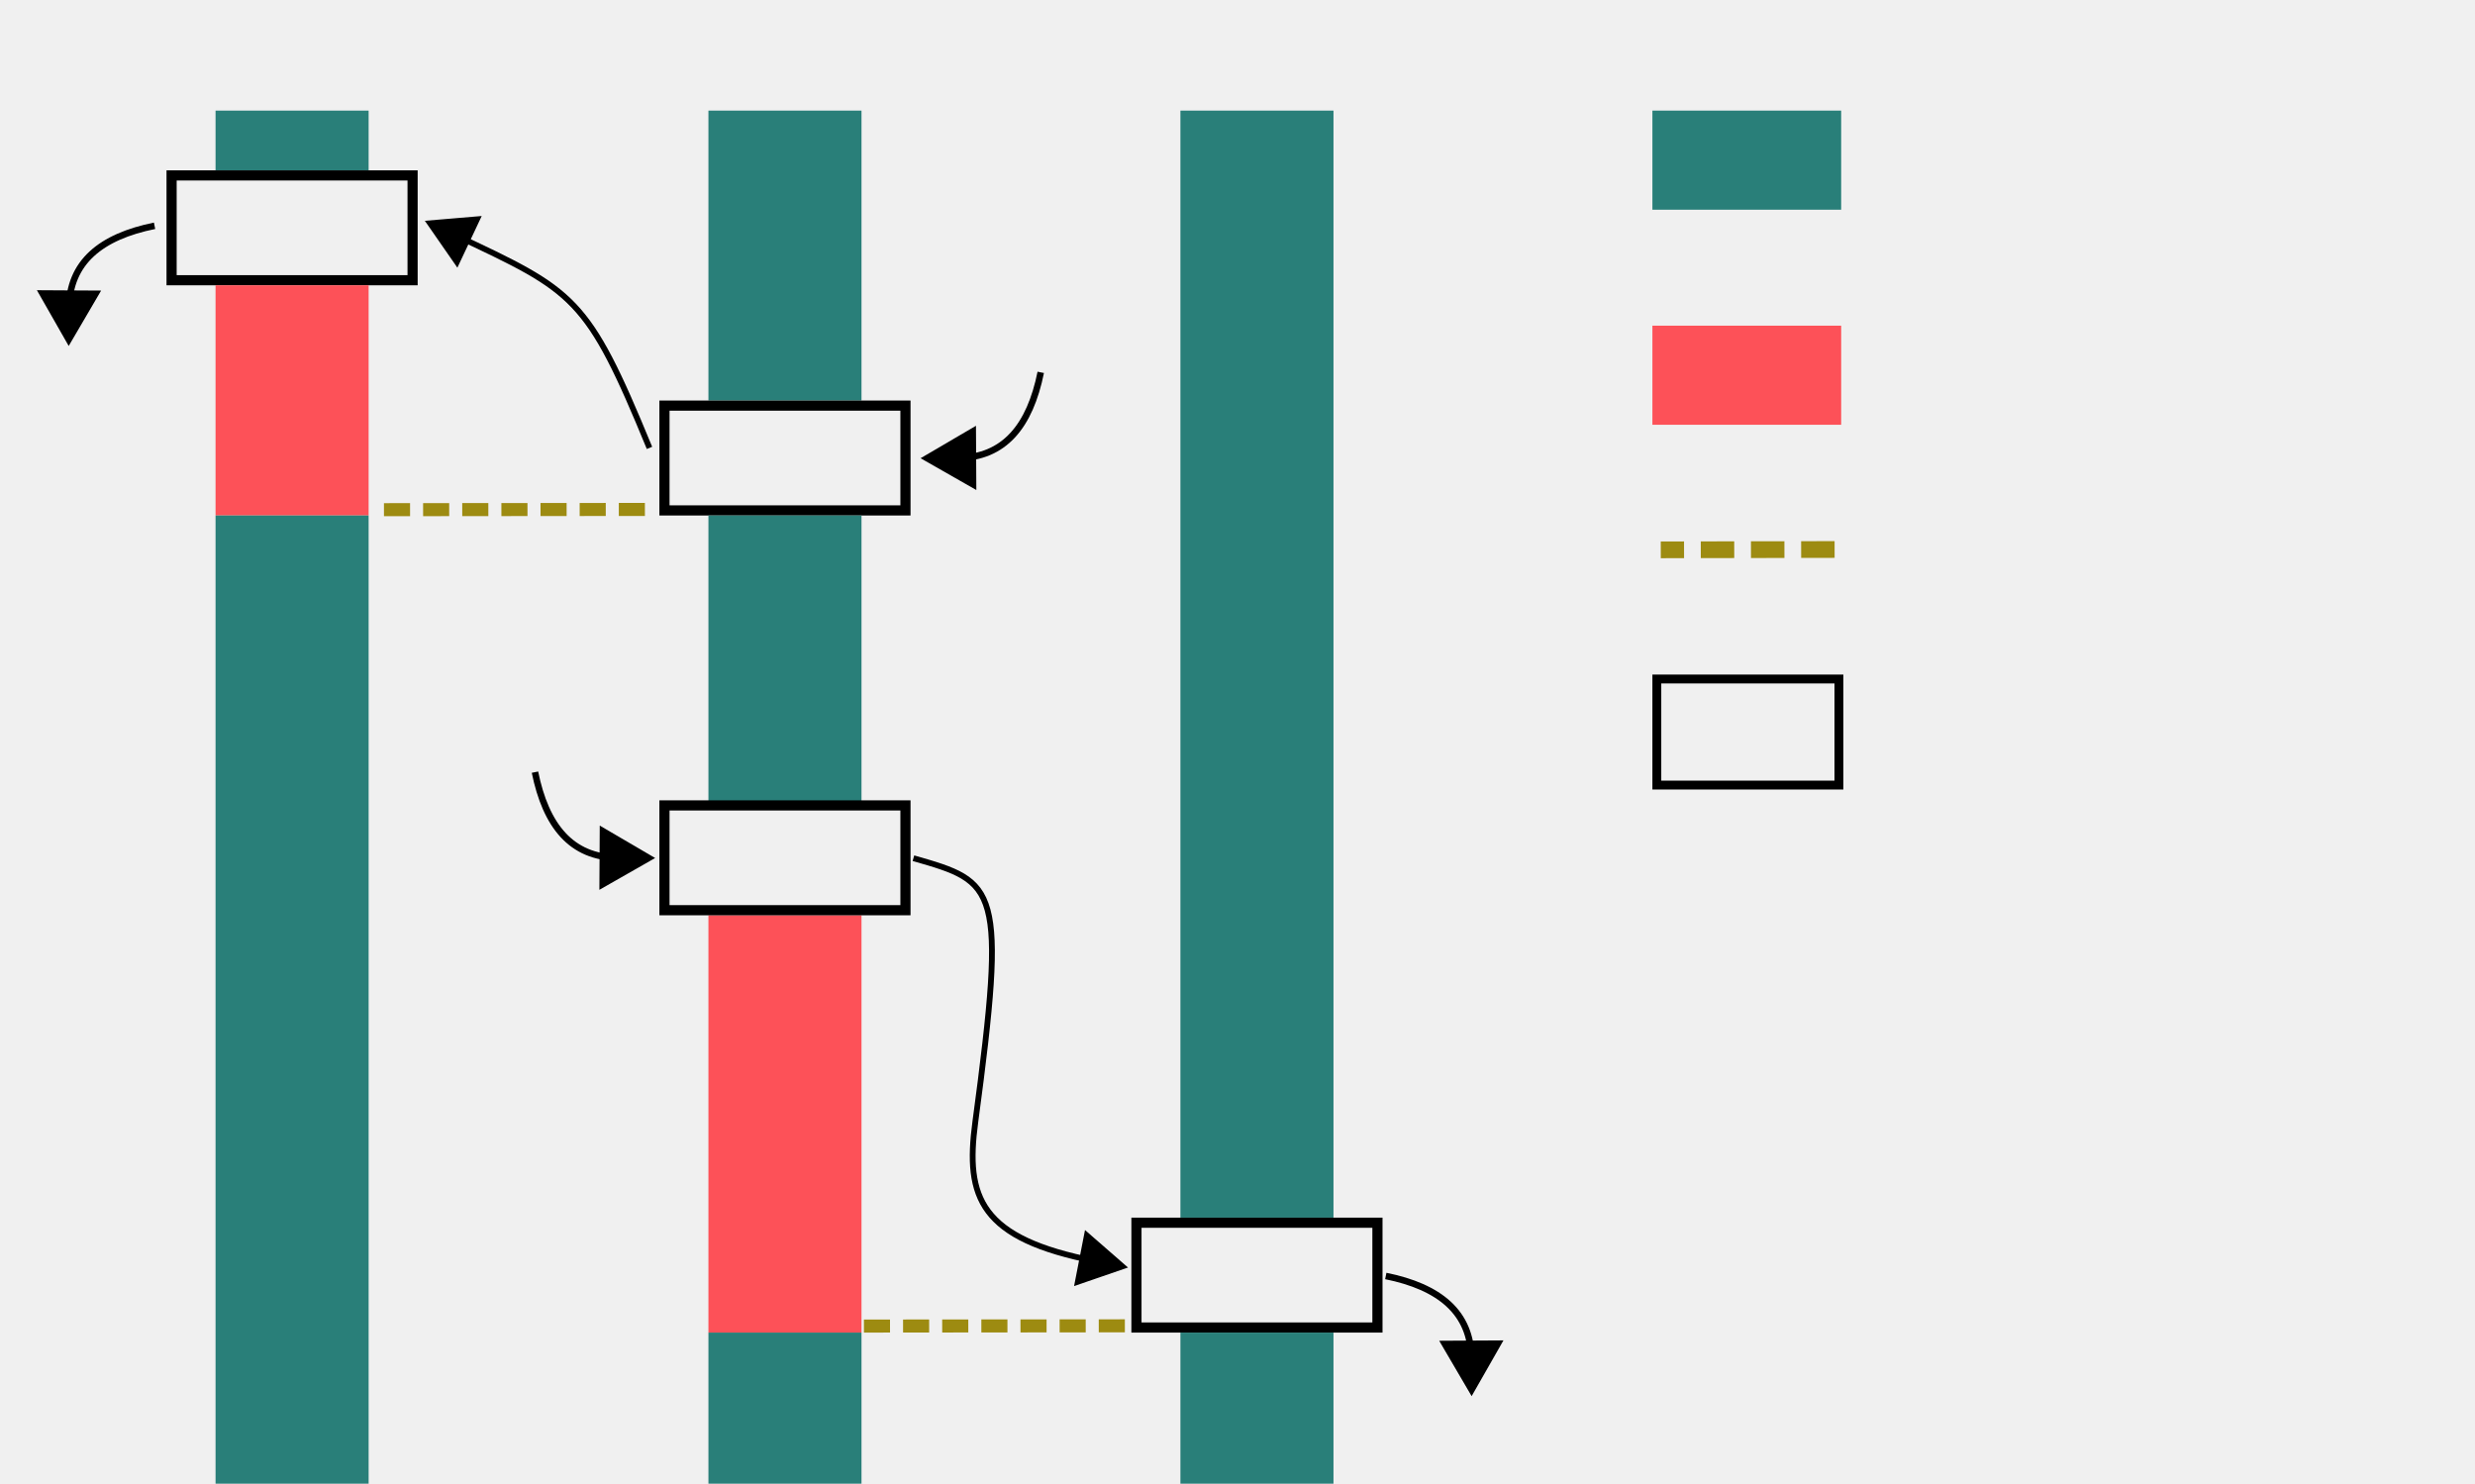
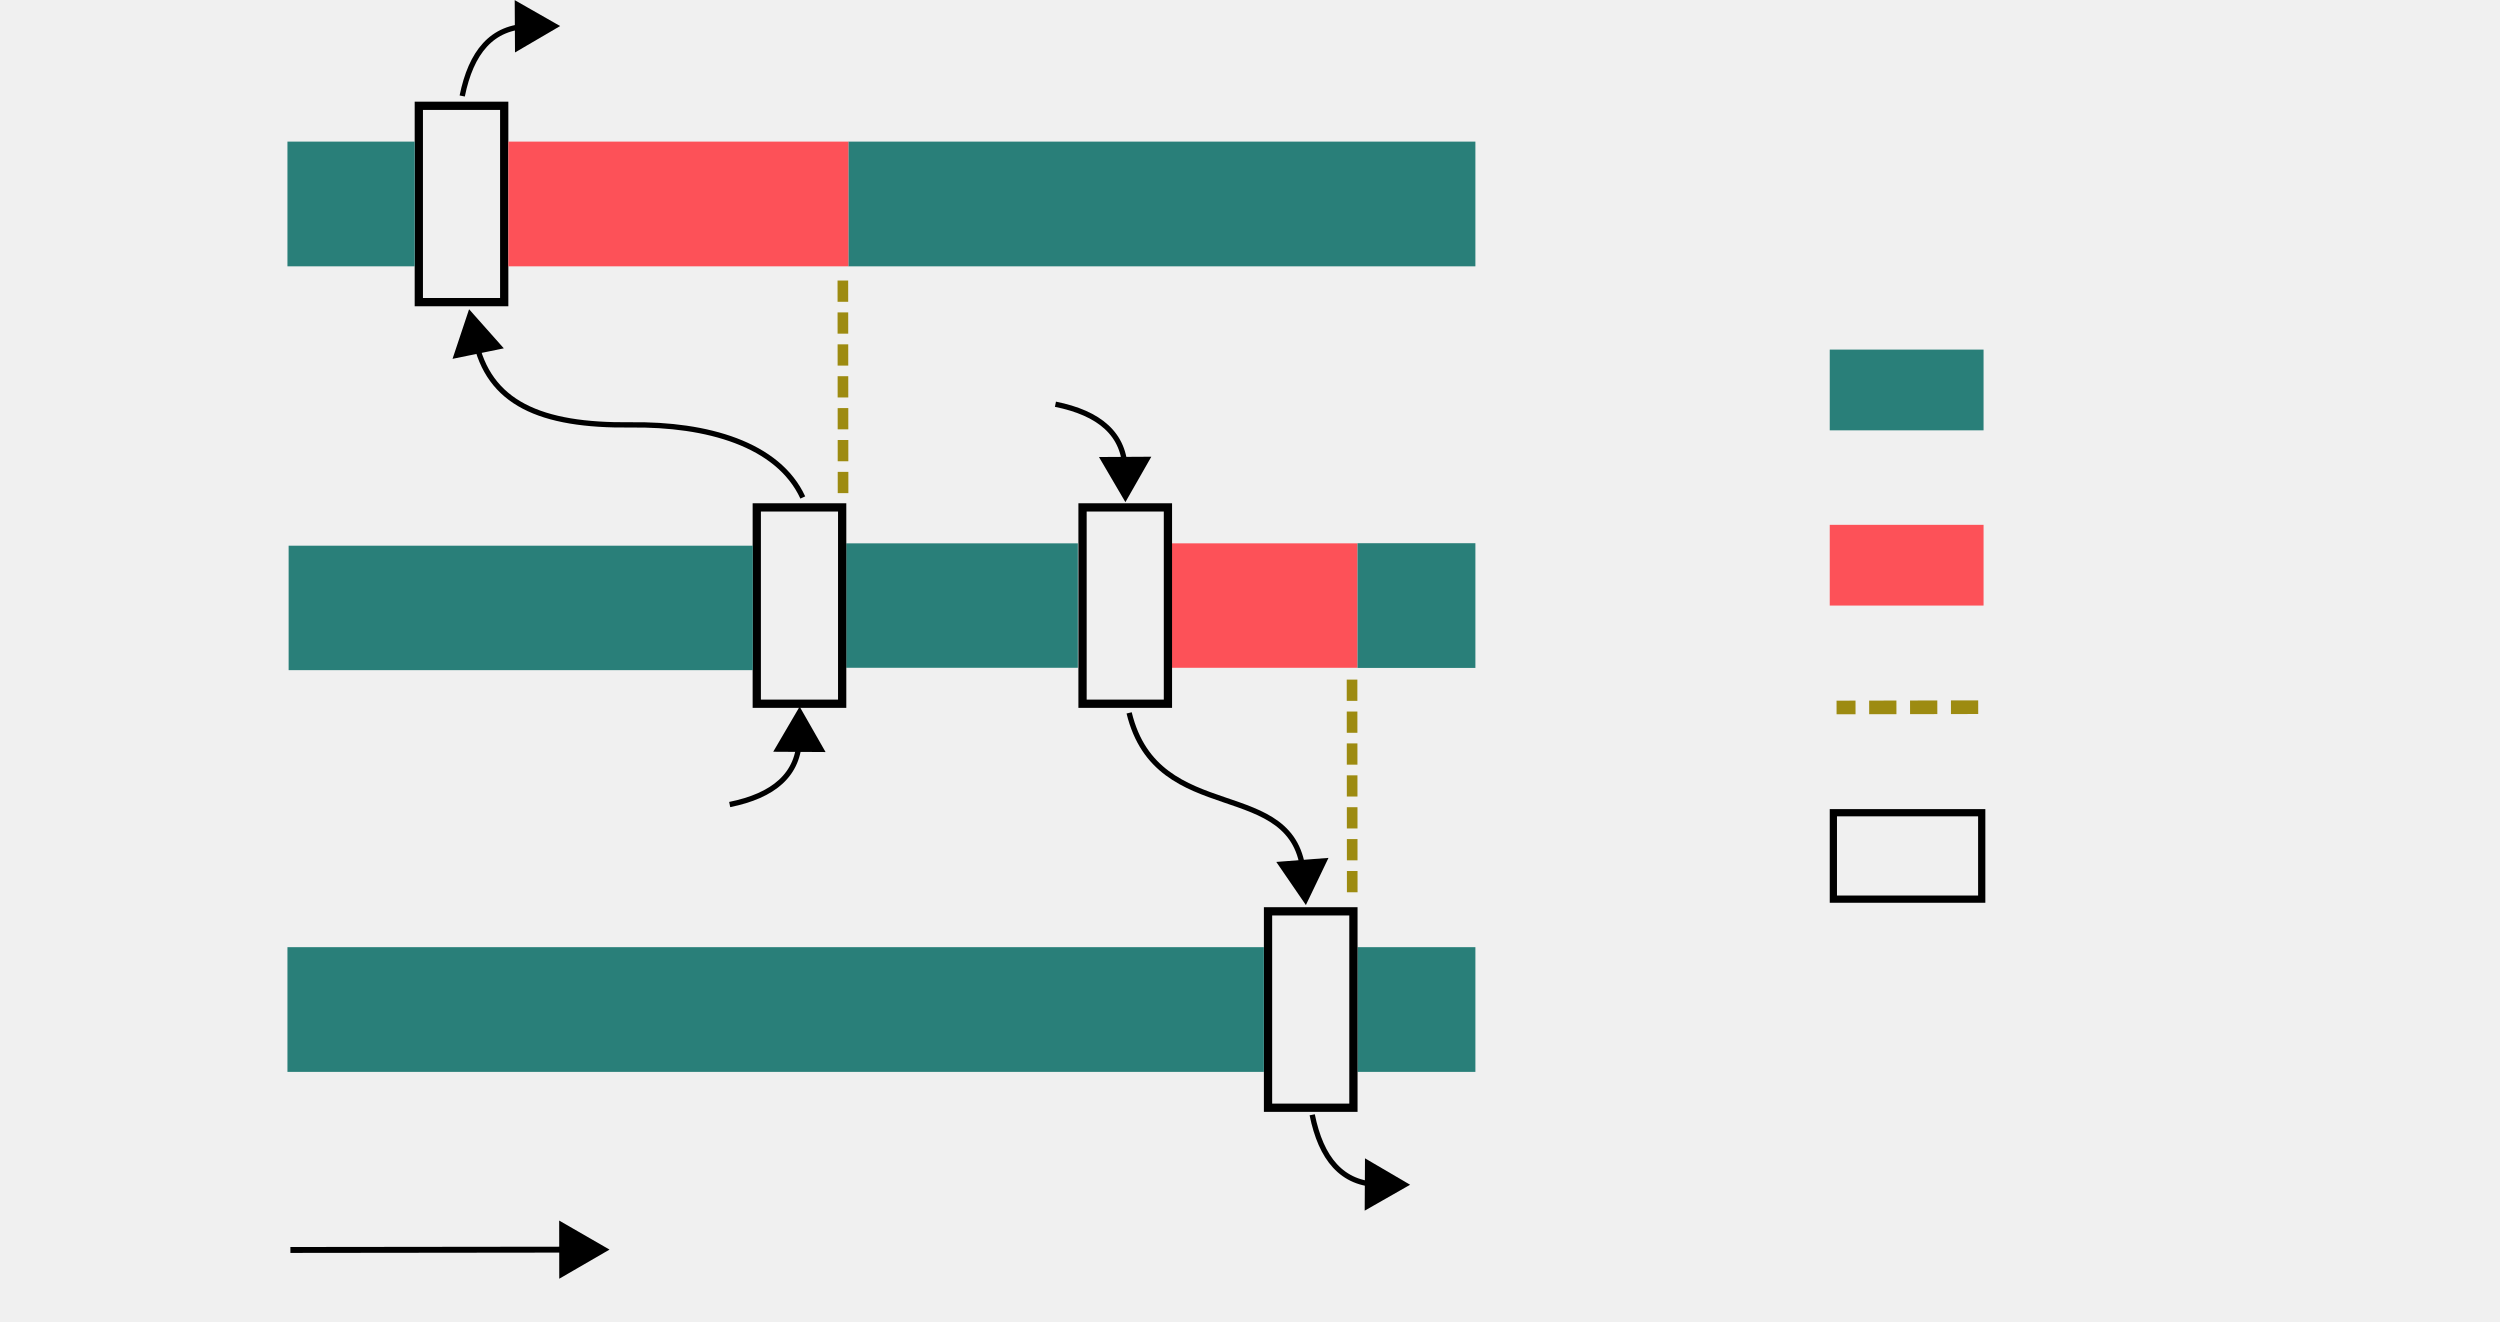
- <svg xmlns="http://www.w3.org/2000/svg" xmlns:ns1="http://www.openswatchbook.org/uri/2009/osb" width="1707.333" height="1023.487" id="svg2" version="1.1">
+ <svg xmlns="http://www.w3.org/2000/svg" xmlns:ns1="http://www.openswatchbook.org/uri/2009/osb" width="2116.554" height="1119.055" id="svg2" version="1.1">
  <defs id="defs4">
    <marker orient="auto" refY="0" refX="0" id="TriangleOutL" style="overflow:visible">
      <path id="path6024" d="m 5.77,0 -8.65,5 0,-10 8.65,5 z" style="fill-rule:evenodd;stroke:#000000;stroke-width:1pt" transform="scale(0.8,0.8)" />
    </marker>
    <marker orient="auto" refY="0" refX="0" id="TriangleInL" style="overflow:visible">
      <path id="path6015" d="m 5.77,0 -8.65,5 0,-10 8.65,5 z" style="fill-rule:evenodd;stroke:#000000;stroke-width:1pt" transform="scale(-0.8,-0.8)" />
    </marker>
    <marker orient="auto" refY="0" refX="0" id="Arrow1Lend" style="overflow:visible">
      <path id="path5885" d="M 0,0 5,-5 -12.5,0 5,5 0,0 z" style="fill-rule:evenodd;stroke:#000000;stroke-width:1pt" transform="matrix(-0.8,0,0,-0.8,-10,0)" />
    </marker>
    <marker orient="auto" refY="0" refX="0" id="EmptyDiamondM" style="overflow:visible">
      <path id="path5991" d="M 0,-7.071 -7.071,0 0,7.071 7.071,0 0,-7.071 z" style="fill:#ffffff;fill-rule:evenodd;stroke:#000000;stroke-width:1pt" transform="scale(0.4,0.4)" />
    </marker>
    <marker orient="auto" refY="0" refX="0" id="DotL" style="overflow:visible">
      <path id="path5943" d="m -2.5,-1 c 0,2.76 -2.24,5 -5,5 -2.76,0 -5,-2.24 -5,-5 0,-2.76 2.24,-5 5,-5 2.76,0 5,2.24 5,5 z" style="fill-rule:evenodd;stroke:#000000;stroke-width:1pt" transform="matrix(0.8,0,0,0.8,5.92,0.8)" />
    </marker>
    <marker orient="auto" refY="0" refX="0" id="Arrow2Mstart" style="overflow:visible">
      <path id="path5906" style="fill-rule:evenodd;stroke-width:0.625;stroke-linejoin:round" d="M 8.719,4.034 -2.207,0.016 8.719,-4.002 c -1.745,2.372 -1.735,5.617 -6e-7,8.035 z" transform="scale(0.6,0.6)" />
    </marker>
    <marker orient="auto" refY="0" refX="0" id="Arrow2Lstart" style="overflow:visible">
      <path id="path5900" style="fill-rule:evenodd;stroke-width:0.625;stroke-linejoin:round" d="M 8.719,4.034 -2.207,0.016 8.719,-4.002 c -1.745,2.372 -1.735,5.617 -6e-7,8.035 z" transform="matrix(1.1,0,0,1.1,1.1,0)" />
    </marker>
    <marker orient="auto" refY="0" refX="0" id="Arrow1Lstart" style="overflow:visible">
      <path id="path5882" d="M 0,0 5,-5 -12.5,0 5,5 0,0 z" style="fill-rule:evenodd;stroke:#000000;stroke-width:1pt" transform="matrix(0.8,0,0,0.8,10,0)" />
    </marker>
    <marker orient="auto" refY="0" refX="0" id="Arrow2Lend" style="overflow:visible">
      <path id="path5903" style="fill-rule:evenodd;stroke-width:0.625;stroke-linejoin:round" d="M 8.719,4.034 -2.207,0.016 8.719,-4.002 c -1.745,2.372 -1.735,5.617 -6e-7,8.035 z" transform="matrix(-1.1,0,0,-1.1,-1.1,0)" />
    </marker>
    <linearGradient id="linearGradient5559" ns1:paint="solid">
      <stop style="stop-color:#000000;stop-opacity:1;" offset="0" id="stop5561" />
    </linearGradient>
    <marker orient="auto" refY="0" refX="0" id="TriangleOutL-8" style="overflow:visible">
      <path id="path6024-3" d="m 5.77,0 -8.65,5 0,-10 8.65,5 z" style="fill-rule:evenodd;stroke:#000000;stroke-width:1pt" transform="scale(0.8,0.8)" />
    </marker>
    <marker orient="auto" refY="0" refX="0" id="TriangleOutL-4" style="overflow:visible">
      <path id="path6024-8" d="m 5.77,0 -8.65,5 0,-10 8.65,5 z" style="fill-rule:evenodd;stroke:#000000;stroke-width:1pt" transform="scale(0.8,0.8)" />
    </marker>
    <marker orient="auto" refY="0" refX="0" id="TriangleOutL-5" style="overflow:visible">
      <path id="path6024-5" d="m 5.77,0 -8.65,5 0,-10 8.65,5 z" style="fill-rule:evenodd;stroke:#000000;stroke-width:1pt" transform="scale(0.8,0.8)" />
    </marker>
    <marker orient="auto" refY="0" refX="0" id="TriangleOutL-88" style="overflow:visible">
      <path id="path6024-4" d="m 5.77,0 -8.65,5 0,-10 8.65,5 z" style="fill-rule:evenodd;stroke:#000000;stroke-width:1pt" transform="scale(0.8,0.8)" />
    </marker>
    <marker orient="auto" refY="0" refX="0" id="marker3030" style="overflow:visible">
      <path id="path3032" d="m 5.77,0 -8.65,5 0,-10 8.65,5 z" style="fill-rule:evenodd;stroke:#000000;stroke-width:1pt" transform="scale(0.8,0.8)" />
    </marker>
    <marker orient="auto" refY="0" refX="0" id="TriangleInL-0" style="overflow:visible">
      <path id="path6015-4" d="m 5.77,0 -8.65,5 0,-10 8.65,5 z" style="fill-rule:evenodd;stroke:#000000;stroke-width:1pt" transform="scale(-0.8,-0.8)" />
    </marker>
    <marker orient="auto" refY="0" refX="0" id="TriangleInL-8" style="overflow:visible">
      <path id="path6015-1" d="m 5.77,0 -8.65,5 0,-10 8.65,5 z" style="fill-rule:evenodd;stroke:#000000;stroke-width:1pt" transform="scale(-0.8,-0.8)" />
    </marker>
    <marker orient="auto" refY="0" refX="0" id="TriangleInL-85" style="overflow:visible">
      <path id="path6015-7" d="m 5.77,0 -8.65,5 0,-10 8.65,5 z" style="fill-rule:evenodd;stroke:#000000;stroke-width:1pt" transform="scale(-0.8,-0.8)" />
    </marker>
    <marker orient="auto" refY="0" refX="0" id="TriangleInL-9" style="overflow:visible">
      <path id="path6015-48" d="m 5.77,0 -8.65,5 0,-10 8.65,5 z" style="fill-rule:evenodd;stroke:#000000;stroke-width:1pt" transform="scale(-0.8,-0.8)" />
    </marker>
    <marker orient="auto" refY="0" refX="0" id="TriangleInL-86" style="overflow:visible">
      <path id="path6015-8" d="m 5.77,0 -8.65,5 0,-10 8.65,5 z" style="fill-rule:evenodd;stroke:#000000;stroke-width:1pt" transform="scale(-0.8,-0.8)" />
    </marker>
    <marker orient="auto" refY="0" refX="0" id="TriangleInL-03" style="overflow:visible">
      <path id="path6015-0" d="m 5.77,0 -8.65,5 0,-10 8.65,5 z" style="fill-rule:evenodd;stroke:#000000;stroke-width:1pt" transform="scale(-0.8,-0.8)" />
    </marker>
    <marker orient="auto" refY="0" refX="0" id="TriangleInL-02" style="overflow:visible">
      <path id="path6015-9" d="m 5.77,0 -8.65,5 0,-10 8.65,5 z" style="fill-rule:evenodd;stroke:#000000;stroke-width:1pt" transform="scale(-0.8,-0.8)" />
    </marker>
    <marker orient="auto" refY="0" refX="0" id="TriangleInL-02-3" style="overflow:visible">
      <path id="path6015-9-3" d="m 5.77,0 -8.65,5 0,-10 8.65,5 z" style="fill-rule:evenodd;stroke:#000000;stroke-width:1pt" transform="scale(-0.8,-0.8)" />
    </marker>
    <marker orient="auto" refY="0" refX="0" id="TriangleInL-02-9" style="overflow:visible">
      <path id="path6015-9-9" d="m 5.77,0 -8.65,5 0,-10 8.65,5 z" style="fill-rule:evenodd;stroke:#000000;stroke-width:1pt" transform="scale(-0.8,-0.8)" />
    </marker>
    <marker orient="auto" refY="0" refX="0" id="TriangleInL-02-92" style="overflow:visible">
      <path id="path6015-9-6" d="m 5.77,0 -8.65,5 0,-10 8.65,5 z" style="fill-rule:evenodd;stroke:#000000;stroke-width:1pt" transform="scale(-0.8,-0.8)" />
    </marker>
    <marker orient="auto" refY="0" refX="0" id="TriangleInL-02-7" style="overflow:visible">
      <path id="path6015-9-63" d="m 5.77,0 -8.65,5 0,-10 8.65,5 z" style="fill-rule:evenodd;stroke:#000000;stroke-width:1pt" transform="scale(-0.8,-0.8)" />
    </marker>
    <marker orient="auto" refY="0" refX="0" id="TriangleInL-02-0" style="overflow:visible">
      <path id="path6015-9-98" d="m 5.77,0 -8.65,5 0,-10 8.65,5 z" style="fill-rule:evenodd;stroke:#000000;stroke-width:1pt" transform="scale(-0.8,-0.8)" />
    </marker>
    <marker orient="auto" refY="0" refX="0" id="marker5896" style="overflow:visible">
      <path id="path5898" d="m 5.77,0 -8.65,5 0,-10 8.65,5 z" style="fill-rule:evenodd;stroke:#000000;stroke-width:1pt" transform="scale(-0.8,-0.8)" />
    </marker>
    <marker orient="auto" refY="0" refX="0" id="marker5900" style="overflow:visible">
      <path id="path5902" d="m 5.77,0 -8.65,5 0,-10 8.65,5 z" style="fill-rule:evenodd;stroke:#000000;stroke-width:1pt" transform="scale(-0.8,-0.8)" />
    </marker>
    <marker orient="auto" refY="0" refX="0" id="marker5904" style="overflow:visible">
      <path id="path5906-1" d="m 5.77,0 -8.65,5 0,-10 8.65,5 z" style="fill-rule:evenodd;stroke:#000000;stroke-width:1pt" transform="scale(-0.8,-0.8)" />
    </marker>
    <marker orient="auto" refY="0" refX="0" id="marker5908" style="overflow:visible">
      <path id="path5910" d="m 5.77,0 -8.65,5 0,-10 8.65,5 z" style="fill-rule:evenodd;stroke:#000000;stroke-width:1pt" transform="scale(-0.8,-0.8)" />
    </marker>
    <marker orient="auto" refY="0" refX="0" id="TriangleInL-02-91" style="overflow:visible">
      <path id="path6015-9-5" d="m 5.77,0 -8.65,5 0,-10 8.65,5 z" style="fill-rule:evenodd;stroke:#000000;stroke-width:1pt" transform="scale(-0.8,-0.8)" />
    </marker>
    <marker orient="auto" refY="0" refX="0" id="TriangleInL-02-6" style="overflow:visible">
      <path id="path6015-9-36" d="m 5.77,0 -8.65,5 0,-10 8.65,5 z" style="fill-rule:evenodd;stroke:#000000;stroke-width:1pt" transform="scale(-0.8,-0.8)" />
    </marker>
    <marker orient="auto" refY="0" refX="0" id="TriangleInL-02-01" style="overflow:visible">
      <path id="path6015-9-7" d="m 5.77,0 -8.65,5 0,-10 8.65,5 z" style="fill-rule:evenodd;stroke:#000000;stroke-width:1pt" transform="scale(-0.8,-0.8)" />
    </marker>
    <marker orient="auto" refY="0" refX="0" id="TriangleInL-02-1" style="overflow:visible">
      <path id="path6015-9-0" d="m 5.77,0 -8.65,5 0,-10 8.65,5 z" style="fill-rule:evenodd;stroke:#000000;stroke-width:1pt" transform="scale(-0.8,-0.8)" />
    </marker>
    <marker orient="auto" refY="0" refX="0" id="TriangleInL-02-4" style="overflow:visible">
      <path id="path6015-9-04" d="m 5.77,0 -8.65,5 0,-10 8.65,5 z" style="fill-rule:evenodd;stroke:#000000;stroke-width:1pt" transform="scale(-0.8,-0.8)" />
    </marker>
    <marker orient="auto" refY="0" refX="0" id="TriangleInL-02-16" style="overflow:visible">
      <path id="path6015-9-983" d="m 5.77,0 -8.65,5 0,-10 8.65,5 z" style="fill-rule:evenodd;stroke:#000000;stroke-width:1pt" transform="scale(-0.8,-0.8)" />
    </marker>
    <marker orient="auto" refY="0" refX="0" id="TriangleInL-02-2" style="overflow:visible">
      <path id="path6015-9-91" d="m 5.77,0 -8.65,5 0,-10 8.65,5 z" style="fill-rule:evenodd;stroke:#000000;stroke-width:1pt" transform="scale(-0.8,-0.8)" />
    </marker>
+     <marker orient="auto" refY="0" refX="0" id="TriangleInL-02-46" style="overflow:visible">
+       <path id="path6015-9-362" d="m 5.77,0 -8.65,5 0,-10 8.65,5 z" style="fill-rule:evenodd;stroke:#000000;stroke-width:1pt" transform="scale(-0.8,-0.8)" />
+     </marker>
+     <marker orient="auto" refY="0" refX="0" id="marker3188" style="overflow:visible">
+       <path id="path3190" d="m 5.77,0 -8.65,5 0,-10 8.65,5 z" style="fill-rule:evenodd;stroke:#000000;stroke-width:1pt" transform="scale(-0.8,-0.8)" />
+     </marker>
+     <marker orient="auto" refY="0" refX="0" id="marker3192" style="overflow:visible">
+       <path id="path3194" d="m 5.77,0 -8.65,5 0,-10 8.65,5 z" style="fill-rule:evenodd;stroke:#000000;stroke-width:1pt" transform="scale(-0.8,-0.8)" />
+     </marker>
+     <marker orient="auto" refY="0" refX="0" id="marker3196" style="overflow:visible">
+       <path id="path3198" d="m 5.77,0 -8.65,5 0,-10 8.65,5 z" style="fill-rule:evenodd;stroke:#000000;stroke-width:1pt" transform="scale(-0.8,-0.8)" />
+     </marker>
+     <marker orient="auto" refY="0" refX="0" id="marker3200" style="overflow:visible">
+       <path id="path3202" d="m 5.77,0 -8.65,5 0,-10 8.65,5 z" style="fill-rule:evenodd;stroke:#000000;stroke-width:1pt" transform="scale(-0.8,-0.8)" />
+     </marker>
+     <marker orient="auto" refY="0" refX="0" id="marker3204" style="overflow:visible">
+       <path id="path3206" d="m 5.77,0 -8.65,5 0,-10 8.65,5 z" style="fill-rule:evenodd;stroke:#000000;stroke-width:1pt" transform="scale(-0.8,-0.8)" />
+     </marker>
+     <marker orient="auto" refY="0" refX="0" id="TriangleInL-02-78" style="overflow:visible">
+       <path id="path6015-9-02" d="m 5.77,0 -8.65,5 0,-10 8.65,5 z" style="fill-rule:evenodd;stroke:#000000;stroke-width:1pt" transform="scale(-0.8,-0.8)" />
+     </marker>
+     <marker orient="auto" refY="0" refX="0" id="TriangleInL-02-05" style="overflow:visible">
+       <path id="path6015-9-33" d="m 5.77,0 -8.65,5 0,-10 8.65,5 z" style="fill-rule:evenodd;stroke:#000000;stroke-width:1pt" transform="scale(-0.8,-0.8)" />
+     </marker>
  </defs>
-   <g id="layer1" transform="translate(-180.2577,-413.0139)">
+   <g id="layer1" transform="translate(743.5075,-1580.841)">
    <flowRoot xml:space="preserve" id="flowRoot5078" style="font-size:40px;font-style:normal;font-weight:normal;line-height:125%;letter-spacing:0px;word-spacing:0px;fill:#000000;fill-opacity:1;stroke:none;font-family:Sans" transform="translate(110.2729,314.5848)">
      <flowRegion id="flowRegion5080">
        <rect id="rect5082" width="92.143" height="66.429" x="195.714" y="-242.689" />
      </flowRegion>
      <flowPara id="flowPara5084" />
    </flowRoot>
-     <flowRoot xml:space="preserve" id="flowRoot4023" style="font-size:40px;font-style:normal;font-weight:normal;line-height:125%;letter-spacing:0px;word-spacing:0px;fill:#000000;fill-opacity:1;stroke:none;font-family:Sans" transform="translate(843.3034,595.6387)">
-       <flowRegion id="flowRegion4025">
-         <rect id="rect4027" width="275.714" height="214.286" x="-575.714" y="-194.832" />
-       </flowRegion>
-       <flowPara id="flowPara4029" style="font-size:48px">Process 1</flowPara>
-     </flowRoot>
-     <path style="color:#000000;fill:none;stroke:#9d8b11;stroke-width:9;stroke-linecap:butt;stroke-linejoin:miter;stroke-miterlimit:4;stroke-opacity:1;stroke-dasharray:18, 9;stroke-dashoffset:0;marker:none;visibility:visible;display:inline;overflow:visible;enable-background:accumulate" d="m 625.129,764.442 -185.523,0.171" id="path5736-6-7-8-0" />
-     <rect style="color:#000000;fill:#fd5158;fill-opacity:1;stroke:none;stroke-width:6.367;marker:none;visibility:visible;display:inline;overflow:visible;enable-background:accumulate" id="rect3045-5-9" width="105.592" height="287.875" x="-774.545" y="1044.408" ry="0" transform="scale(-1,1)" />
-     <path style="color:#000000;fill:none;stroke:#000000;stroke-width:4;stroke-linecap:butt;stroke-linejoin:miter;stroke-miterlimit:4;stroke-opacity:1;stroke-dasharray:none;stroke-dashoffset:0;marker:none;marker-start:url(#TriangleInL-02);visibility:visible;display:inline;overflow:visible;enable-background:accumulate" d="m 936.095,1283.044 c -79.805,-15.573 -90.035,-43.889 -83.031,-96.104 21.956,-163.684 14.883,-165.361 -42.696,-181.911" id="path5736-6-7-8-0-2-2-4" />
-     <rect style="color:#000000;fill:#297f79;fill-opacity:1;stroke:none;stroke-width:6.367;marker:none;visibility:visible;display:inline;overflow:visible;enable-background:accumulate" id="rect3045-5-9-5" width="105.592" height="200" x="-774.545" y="489.319" ry="0" transform="scale(-1,1)" />
-     <rect style="color:#000000;fill:none;stroke:#000000;stroke-width:7;stroke-miterlimit:8;stroke-opacity:1;stroke-dasharray:none;marker:none;visibility:visible;display:inline;overflow:visible;enable-background:accumulate" id="rect3045-1" width="166.24" height="72.295" x="-804.869" y="692.819" ry="0" transform="scale(-1,1)" />
-     <flowRoot xml:space="preserve" id="flowRoot3923-94" style="font-size:40px;font-style:normal;font-weight:normal;line-height:100%;letter-spacing:0px;word-spacing:0px;fill:#000000;fill-opacity:1;stroke:none;font-family:Sans" transform="translate(881.6692,756.58)">
-       <flowRegion id="flowRegion3925-0">
-         <rect id="rect3927-79" width="233.571" height="143.571" x="-110" y="-124.832" style="line-height:100%" />
-       </flowRegion>
-       <flowPara style="text-align:center;line-height:100%;text-anchor:middle" id="flowPara3947-2">write</flowPara>
-     </flowRoot>
-     <path style="color:#000000;fill:none;stroke:#000000;stroke-width:4.5;stroke-linecap:butt;stroke-linejoin:miter;stroke-miterlimit:4;stroke-opacity:1;stroke-dasharray:none;stroke-dashoffset:0;marker:none;marker-start:url(#TriangleInL-02);visibility:visible;display:inline;overflow:visible;enable-background:accumulate" d="m 840.869,728.966 c 32.345,-0.182 49.861,-22.227 57.332,-59.084" id="path5736-6-7-8-0-4-0-8" />
-     <rect style="color:#000000;fill:#297f79;fill-opacity:1;stroke:none;stroke-width:6.367;marker:none;visibility:visible;display:inline;overflow:visible;enable-background:accumulate" id="rect3045-5-9-5-8" width="105.592" height="200" x="-774.545" y="768.613" ry="0" transform="scale(-1,1)" />
-     <rect style="color:#000000;fill:none;stroke:#000000;stroke-width:7;stroke-miterlimit:8;stroke-opacity:1;stroke-dasharray:none;marker:none;visibility:visible;display:inline;overflow:visible;enable-background:accumulate" id="rect3045-1-8" width="166.24" height="72.295" x="-804.869" y="968.613" ry="0" transform="scale(-1,1)" />
-     <flowRoot xml:space="preserve" id="flowRoot3923-94-4" style="font-size:40px;font-style:normal;font-weight:normal;line-height:100%;letter-spacing:0px;word-spacing:0px;fill:#000000;fill-opacity:1;stroke:none;font-family:Sans" transform="translate(540.4904,1029.808)">
-       <flowRegion id="flowRegion3925-0-2">
-         <rect id="rect3927-79-5" width="233.571" height="143.571" x="-110" y="-124.832" style="line-height:100%" />
-       </flowRegion>
-       <flowPara style="text-align:center;line-height:100%;text-anchor:middle" id="flowPara3947-2-3">write</flowPara>
-     </flowRoot>
-     <path style="color:#000000;fill:none;stroke:#000000;stroke-width:4.5;stroke-linecap:butt;stroke-linejoin:miter;stroke-miterlimit:4;stroke-opacity:1;stroke-dasharray:none;stroke-dashoffset:0;marker:none;marker-start:url(#TriangleInL-02);visibility:visible;display:inline;overflow:visible;enable-background:accumulate" d="m 606.629,1004.76 c -32.345,-0.182 -49.861,-22.227 -57.332,-59.084" id="path5736-6-7-8-0-4-0-8-1" />
-     <rect style="color:#000000;fill:#297f79;fill-opacity:1;stroke:none;stroke-width:6.367;marker:none;visibility:visible;display:inline;overflow:visible;enable-background:accumulate" id="rect3045-5-9-5-3" width="105.592" height="763.669" x="-1100.136" y="489.319" ry="0" transform="scale(-1,1)" />
-     <rect style="color:#000000;fill:none;stroke:#000000;stroke-width:7;stroke-miterlimit:8;stroke-opacity:1;stroke-dasharray:none;marker:none;visibility:visible;display:inline;overflow:visible;enable-background:accumulate" id="rect3045-1-8-6" width="166.24" height="72.295" x="-1130.46" y="1256.488" ry="0" transform="scale(-1,1)" />
-     <rect style="color:#000000;fill:#297f79;fill-opacity:1;stroke:none;stroke-width:6.367;marker:none;visibility:visible;display:inline;overflow:visible;enable-background:accumulate" id="rect3045-5-9-5-3-3" width="105.592" height="41.209" x="-434.545" y="489.319" ry="0" transform="scale(-1,1)" />
-     <rect style="color:#000000;fill:none;stroke:#000000;stroke-width:7;stroke-miterlimit:8;stroke-opacity:1;stroke-dasharray:none;marker:none;visibility:visible;display:inline;overflow:visible;enable-background:accumulate" id="rect3045-1-8-6-0" width="166.24" height="72.295" x="-464.869" y="534.028" ry="0" transform="scale(-1,1)" />
-     <flowRoot xml:space="preserve" id="flowRoot3923-94-4-4-9" style="font-size:40px;font-style:normal;font-weight:normal;line-height:100%;letter-spacing:0px;word-spacing:0px;fill:#000000;fill-opacity:1;stroke:none;font-family:Sans" transform="translate(214.912,770.9841)">
-       <flowRegion id="flowRegion3925-0-2-9-0">
-         <rect id="rect3927-79-5-2-4" width="233.571" height="143.571" x="-110" y="-124.832" style="line-height:100%" />
-       </flowRegion>
-       <flowPara style="text-align:center;line-height:100%;text-anchor:middle" id="flowPara4733">read</flowPara>
-     </flowRoot>
-     <rect style="color:#000000;fill:#fd5158;fill-opacity:1;stroke:none;stroke-width:6.367;marker:none;visibility:visible;display:inline;overflow:visible;enable-background:accumulate" id="rect3045-5-9-1" width="105.592" height="158.791" x="-434.545" y="609.822" ry="0" transform="scale(-1,1)" />
-     <rect style="color:#000000;fill:#297f79;fill-opacity:1;stroke:none;stroke-width:6.367;marker:none;visibility:visible;display:inline;overflow:visible;enable-background:accumulate" id="rect3045-5-9-5-3-9" width="105.592" height="667.888" x="-434.545" y="768.613" ry="0" transform="scale(-1,1)" />
-     <flowRoot xml:space="preserve" id="flowRoot3923-94-4-4-9-0" style="font-size:40px;font-style:normal;font-weight:normal;line-height:100%;letter-spacing:0px;word-spacing:0px;fill:#000000;fill-opacity:1;stroke:none;font-family:Sans" transform="translate(1192.354,1505.444)">
-       <flowRegion id="flowRegion3925-0-2-9-0-8">
-         <rect id="rect3927-79-5-2-4-8" width="233.571" height="143.571" x="-110" y="-124.832" style="line-height:100%" />
-       </flowRegion>
-       <flowPara style="text-align:center;line-height:100%;text-anchor:middle" id="flowPara3947-2-3-4-8-4">read</flowPara>
-     </flowRoot>
-     <path style="color:#000000;fill:none;stroke:#000000;stroke-width:4.5;stroke-linecap:butt;stroke-linejoin:miter;stroke-miterlimit:4;stroke-opacity:1;stroke-dasharray:none;stroke-dashoffset:0;marker:none;marker-start:url(#TriangleInL-02);visibility:visible;display:inline;overflow:visible;enable-background:accumulate" d="m 1195.294,1350.563 c -0.182,-32.345 -22.227,-49.861 -59.084,-57.332" id="path5736-6-7-8-0-4-0-8-1-2-3-4" />
-     <rect style="color:#000000;fill:#297f79;fill-opacity:1;stroke:none;stroke-width:6.367;marker:none;visibility:visible;display:inline;overflow:visible;enable-background:accumulate" id="rect3045-5-9-5-1" width="105.592" height="104.219" x="-774.545" y="1332.283" ry="0" transform="scale(-1,1)" />
-     <rect style="color:#000000;fill:#297f79;fill-opacity:1;stroke:none;stroke-width:6.367;marker:none;visibility:visible;display:inline;overflow:visible;enable-background:accumulate" id="rect3045-5-9-5-1-5" width="105.592" height="104.219" x="-1100.137" y="1332.283" ry="0" transform="scale(-1,1)" />
-     <path style="color:#000000;fill:none;stroke:#000000;stroke-width:4.5;stroke-linecap:butt;stroke-linejoin:miter;stroke-miterlimit:4;stroke-opacity:1;stroke-dasharray:none;stroke-dashoffset:0;marker:none;marker-start:url(#TriangleInL-02);visibility:visible;display:inline;overflow:visible;enable-background:accumulate" d="m 227.795,626.103 c 0.182,-32.345 22.227,-49.861 59.084,-57.332" id="path5736-6-7-8-0-4-0-8-1-2-3-8" />
-     <path style="color:#000000;fill:none;stroke:#000000;stroke-width:4;stroke-linecap:butt;stroke-linejoin:miter;stroke-miterlimit:4;stroke-opacity:1;stroke-dasharray:none;stroke-dashoffset:0;marker:none;marker-start:url(#TriangleInL-02);visibility:visible;display:inline;overflow:visible;enable-background:accumulate" d="m 493.895,575.013 c 82.85,39.011 91.352,42.244 134.397,146.965" id="path5736-6-7-8-0-2-3" />
-     <flowRoot xml:space="preserve" id="flowRoot4023-96" style="font-size:40px;font-style:normal;font-weight:normal;line-height:125%;letter-spacing:0px;word-spacing:0px;fill:#000000;fill-opacity:1;stroke:none;font-family:Sans" transform="translate(1183.303,595.6387)">
-       <flowRegion id="flowRegion4025-61">
-         <rect id="rect4027-8" width="275.714" height="214.286" x="-575.714" y="-194.832" />
-       </flowRegion>
-       <flowPara id="flowPara4029-2" style="font-size:48px">Process 2 </flowPara>
-     </flowRoot>
-     <flowRoot xml:space="preserve" id="flowRoot4023-96-1" style="font-size:40px;font-style:normal;font-weight:normal;line-height:125%;letter-spacing:0px;word-spacing:0px;fill:#000000;fill-opacity:1;stroke:none;font-family:Sans" transform="translate(1523.303,595.6387)">
-       <flowRegion id="flowRegion4025-61-2">
-         <rect id="rect4027-8-4" width="275.714" height="214.286" x="-575.714" y="-194.832" />
-       </flowRegion>
-       <flowPara id="flowPara4029-2-0" style="font-size:48px">Process 3</flowPara>
-     </flowRoot>
-     <path style="color:#000000;fill:none;stroke:#9d8b11;stroke-width:9;stroke-linecap:butt;stroke-linejoin:miter;stroke-miterlimit:4;stroke-opacity:1;stroke-dasharray:18, 9;stroke-dashoffset:0;marker:none;visibility:visible;display:inline;overflow:visible;enable-background:accumulate" d="m 956.22,1327.611 -185.523,0.171" id="path5736-6-7-8-0-8" />
-     <g id="g3175" transform="translate(-30.08606,-121.534)">
+     <g id="g3175" transform="translate(-544.6304,1265.961)">
      <rect transform="scale(-1,1)" ry="0" y="610.853" x="-1480.446" height="68.357" width="130.224" id="rect3045-5-9-5-3-4" style="color:#000000;fill:#297f79;fill-opacity:1;stroke:none;stroke-width:6.367;marker:none;visibility:visible;display:inline;overflow:visible;enable-background:accumulate" />
      <rect transform="scale(-1,1)" ry="0" y="759.21" x="-1480.446" height="68.357" width="130.224" id="rect3045-5-9-4" style="color:#000000;fill:#fd5158;fill-opacity:1;stroke:none;stroke-width:6.367;marker:none;visibility:visible;display:inline;overflow:visible;enable-background:accumulate" />
      <path id="path5736-6-7-8-0-8-8" d="m 1475.914,913.607 -119.921,0.237" style="color:#000000;fill:none;stroke:#9d8b11;stroke-width:11.54;stroke-linecap:butt;stroke-linejoin:miter;stroke-miterlimit:4;stroke-opacity:1;stroke-dasharray:23.08, 11.54;stroke-dashoffset:0;marker:none;visibility:visible;display:inline;overflow:visible;enable-background:accumulate" />
      <flowRoot transform="translate(1606.521,752.8909)" style="font-size:40px;font-style:normal;font-weight:normal;text-align:start;line-height:100%;letter-spacing:0px;word-spacing:0px;text-anchor:start;fill:#000000;fill-opacity:1;stroke:none;font-family:Sans" id="flowRoot3923-94-2" xml:space="preserve">
        <flowRegion id="flowRegion3925-0-3">
          <rect style="text-align:start;line-height:100%;text-anchor:start" y="-124.832" x="-110" height="143.571" width="233.571" id="rect3927-79-4" />
        </flowRegion>
        <flowPara id="flowPara3947-2-8" style="text-align:start;line-height:100%;text-anchor:start">Execution</flowPara>
      </flowRoot>
      <flowRoot transform="translate(1606.521,901.2479)" style="font-size:40px;font-style:normal;font-weight:normal;text-align:start;line-height:100%;letter-spacing:0px;word-spacing:0px;text-anchor:start;fill:#000000;fill-opacity:1;stroke:none;font-family:Sans" id="flowRoot3923-94-2-6" xml:space="preserve">
        <flowRegion id="flowRegion3925-0-3-9">
          <rect style="text-align:start;line-height:100%;text-anchor:start" y="-124.832" x="-110" height="143.571" width="233.571" id="rect3927-79-4-0" />
        </flowRegion>
        <flowPara id="flowPara3947-2-8-0" style="text-align:start;line-height:100%;text-anchor:start">Blocked</flowPara>
      </flowRoot>
      <flowRoot transform="translate(1608.028,1021.586)" style="font-size:40px;font-style:normal;font-weight:normal;text-align:start;line-height:100%;letter-spacing:0px;word-spacing:0px;text-anchor:start;fill:#000000;fill-opacity:1;stroke:none;font-family:Sans" id="flowRoot3923-94-2-6-8" xml:space="preserve">
        <flowRegion id="flowRegion3925-0-3-9-9">
          <rect style="text-align:start;line-height:100%;text-anchor:start" y="-124.832" x="-110" height="134.196" width="485.134" id="rect3927-79-4-0-0" />
        </flowRegion>
        <flowPara id="flowPara3947-2-8-0-3" style="text-align:start;line-height:100%;text-anchor:start">Synchronized in time</flowPara>
      </flowRoot>
      <rect transform="scale(-1,1)" ry="0" y="1002.946" x="-1478.893" height="73.173" width="125.61" id="rect3045-1-5" style="color:#000000;fill:none;stroke:#000000;stroke-width:6.122;stroke-miterlimit:8;stroke-opacity:1;stroke-dasharray:none;marker:none;visibility:visible;display:inline;overflow:visible;enable-background:accumulate" />
      <flowRoot transform="translate(1609.708,1147.392)" style="font-size:40px;font-style:normal;font-weight:normal;text-align:start;line-height:100%;letter-spacing:0px;word-spacing:0px;text-anchor:start;fill:#000000;fill-opacity:1;stroke:none;font-family:Sans" id="flowRoot3923-94-2-6-8-8" xml:space="preserve">
        <flowRegion id="flowRegion3925-0-3-9-9-7">
          <rect style="text-align:start;line-height:100%;text-anchor:start" y="-124.832" x="-110" height="134.196" width="485.134" id="rect3927-79-4-0-0-2" />
        </flowRegion>
        <flowPara id="flowPara3947-2-8-0-3-1" style="text-align:start;line-height:100%;text-anchor:start">Channel end</flowPara>
      </flowRoot>
    </g>
+     <flowRoot xml:space="preserve" id="flowRoot3923-94-4-4-9-5" style="font-size:40px;font-style:normal;font-weight:normal;line-height:100%;letter-spacing:0px;word-spacing:0px;fill:#000000;fill-opacity:1;stroke:none;font-family:Sans" transform="translate(-223.1786,1704.179)">
+       <flowRegion id="flowRegion3925-0-2-9-0-3">
+         <rect id="rect3927-79-5-2-4-0" width="233.571" height="143.571" x="-110" y="-124.832" style="line-height:100%" />
+       </flowRegion>
+       <flowPara style="text-align:center;line-height:100%;text-anchor:middle" id="flowPara4733-1">read</flowPara>
+     </flowRoot>
+     <path style="color:#000000;fill:none;stroke:#000000;stroke-width:4.5;stroke-linecap:butt;stroke-linejoin:miter;stroke-miterlimit:4;stroke-opacity:1;stroke-dasharray:none;stroke-dashoffset:0;marker:none;marker-start:url(#TriangleInL-02);visibility:visible;display:inline;overflow:visible;enable-background:accumulate" d="m -294.855,1603.032 c -32.345,0.182 -49.861,22.227 -57.332,59.084" id="path5736-6-7-8-0-4-0-8-1-2-3-8-2" />
+     <path style="color:#000000;fill:none;stroke:#9d8b11;stroke-width:9;stroke-linecap:butt;stroke-linejoin:miter;stroke-miterlimit:4;stroke-opacity:1;stroke-dasharray:18, 9;stroke-dashoffset:0;marker:none;visibility:visible;display:inline;overflow:visible;enable-background:accumulate" d="m 401.325,2336.23 -0.171,-185.523" id="path5736-6-7-8-0-1" />
+     <rect style="color:#000000;fill:#fd5158;fill-opacity:1;stroke:none;stroke-width:6.367;marker:none;visibility:visible;display:inline;overflow:visible;enable-background:accumulate" id="rect3045-5-9-3" width="105.36" height="157.684" x="-2146.207" y="-405.825" ry="0" transform="matrix(0,-1,-1,0,0,0)" />
+     <path style="color:#000000;fill:none;stroke:#000000;stroke-width:4.5;stroke-linecap:butt;stroke-linejoin:miter;stroke-miterlimit:4;stroke-opacity:1;stroke-dasharray:none;stroke-dashoffset:0;marker:none;marker-start:url(#TriangleInL-02);visibility:visible;display:inline;overflow:visible;enable-background:accumulate" d="m -341.239,1867.693 c 11.154,54.394 55.025,73.775 131.941,72.858 63.967,-0.762 124.482,16.053 145.451,61.478" id="path5736-6-7-8-0-2-2-4-8" />
+     <path style="color:#000000;fill:#297f79;fill-opacity:1;stroke:none;stroke-width:6.367;marker:none;visibility:visible;display:inline;overflow:visible;enable-background:accumulate" d="m -25.274,1700.733 0,105.594 530.865,0 0,-105.594 -530.865,0 z" id="rect3045-5-9-5-7" />
+     <rect style="color:#000000;fill:none;stroke:#000000;stroke-width:7;stroke-miterlimit:8;stroke-opacity:1;stroke-dasharray:none;marker:none;visibility:visible;display:inline;overflow:visible;enable-background:accumulate" id="rect3045-1-0" width="166.24" height="72.295" x="-2176.645" y="-245.285" ry="0" transform="matrix(0,-1,-1,0,0,0)" />
+     <flowRoot xml:space="preserve" id="flowRoot3923-94-5" style="font-size:40px;font-style:normal;font-weight:normal;line-height:100%;letter-spacing:0px;word-spacing:0px;fill:#000000;fill-opacity:1;stroke:none;font-family:Sans" transform="translate(84.83887,2020.683)">
+       <flowRegion id="flowRegion3925-0-9">
+         <rect id="rect3927-79-3" width="233.571" height="143.571" x="-110" y="-124.832" style="line-height:100%" />
+       </flowRegion>
+       <flowPara style="text-align:center;line-height:100%;text-anchor:middle" id="flowPara3947-2-2">write</flowPara>
+     </flowRoot>
+     <path style="color:#000000;fill:none;stroke:#000000;stroke-width:4.5;stroke-linecap:butt;stroke-linejoin:miter;stroke-miterlimit:4;stroke-opacity:1;stroke-dasharray:none;stroke-dashoffset:0;marker:none;marker-start:url(#TriangleInL-02);visibility:visible;display:inline;overflow:visible;enable-background:accumulate" d="m 209.137,1980.405 c -0.182,-32.345 -22.227,-49.861 -59.084,-57.332" id="path5736-6-7-8-0-4-0-8-0" />
+     <rect style="color:#000000;fill:#297f79;fill-opacity:1;stroke:none;stroke-width:6.367;marker:none;visibility:visible;display:inline;overflow:visible;enable-background:accumulate" id="rect3045-5-9-5-8-6" width="105.36" height="196.069" x="-2146.207" y="-169.02" ry="0" transform="matrix(0,-1,-1,0,0,0)" />
+     <rect style="color:#000000;fill:none;stroke:#000000;stroke-width:7;stroke-miterlimit:8;stroke-opacity:1;stroke-dasharray:none;marker:none;visibility:visible;display:inline;overflow:visible;enable-background:accumulate" id="rect3045-1-8-9" width="166.24" height="72.295" x="-2176.645" y="30.51" ry="0" transform="matrix(0,-1,-1,0,0,0)" />
+     <rect style="color:#000000;fill:#297f79;fill-opacity:1;stroke:none;stroke-width:6.367;marker:none;visibility:visible;display:inline;overflow:visible;enable-background:accumulate" id="rect3045-5-9-5-3-6" width="105.36" height="392.98" x="-2148.203" y="106.169" ry="0" transform="matrix(0,-1,-1,0,0,0)" />
+     <rect style="color:#000000;fill:none;stroke:#000000;stroke-width:7;stroke-miterlimit:8;stroke-opacity:1;stroke-dasharray:none;marker:none;visibility:visible;display:inline;overflow:visible;enable-background:accumulate" id="rect3045-1-8-6-1" width="166.24" height="72.295" x="-1836.645" y="316.635" ry="0" transform="matrix(0,-1,-1,0,0,0)" />
+     <rect style="color:#000000;fill:#297f79;fill-opacity:1;stroke:none;stroke-width:6.367;marker:none;visibility:visible;display:inline;overflow:visible;enable-background:accumulate" id="rect3045-5-9-5-3-3-5" width="105.592" height="99.767" x="-2488.321" y="-505.592" ry="0" transform="matrix(0,-1,-1,0,0,0)" />
+     <rect style="color:#000000;fill:none;stroke:#000000;stroke-width:7;stroke-miterlimit:8;stroke-opacity:1;stroke-dasharray:none;marker:none;visibility:visible;display:inline;overflow:visible;enable-background:accumulate" id="rect3045-1-8-6-0-7" width="166.24" height="72.295" x="-2518.645" y="-402.325" ry="0" transform="matrix(0,-1,-1,0,0,0)" />
+     <rect style="color:#000000;fill:#297f79;fill-opacity:1;stroke:none;stroke-width:6.367;marker:none;visibility:visible;display:inline;overflow:visible;enable-background:accumulate" id="rect3045-5-9-5-3-9-5" width="105.592" height="826.679" x="-2488.321" y="-326.531" ry="0" transform="matrix(0,-1,-1,0,0,0)" />
+     <flowRoot xml:space="preserve" id="flowRoot3923-94-4-4-9-0-9" style="font-size:40px;font-style:normal;font-weight:normal;line-height:100%;letter-spacing:0px;word-spacing:0px;fill:#000000;fill-opacity:1;stroke:none;font-family:Sans" transform="translate(492.436,2689.78)">
+       <flowRegion id="flowRegion3925-0-2-9-0-8-1">
+         <rect id="rect3927-79-5-2-4-8-3" width="233.571" height="143.571" x="-110" y="-124.832" style="line-height:100%" />
+       </flowRegion>
+       <flowPara style="text-align:center;line-height:100%;text-anchor:middle" id="flowPara3947-2-3-4-8-4-2">read</flowPara>
+     </flowRoot>
+     <path style="color:#000000;fill:none;stroke:#000000;stroke-width:4.5;stroke-linecap:butt;stroke-linejoin:miter;stroke-miterlimit:4;stroke-opacity:1;stroke-dasharray:none;stroke-dashoffset:0;marker:none;marker-start:url(#TriangleInL-02);visibility:visible;display:inline;overflow:visible;enable-background:accumulate" d="m 424.76,2583.729 c -32.345,-0.182 -49.861,-22.227 -57.332,-59.084" id="path5736-6-7-8-0-4-0-8-1-2-3-4-4" />
+     <rect style="color:#000000;fill:#297f79;fill-opacity:1;stroke:none;stroke-width:6.367;marker:none;visibility:visible;display:inline;overflow:visible;enable-background:accumulate" id="rect3045-5-9-5-1-5-2" width="105.592" height="107.719" x="-1806.321" y="392.429" ry="0" transform="matrix(0,-1,-1,0,0,0)" />
+     <path style="color:#000000;fill:none;stroke:#000000;stroke-width:4.5;stroke-linecap:butt;stroke-linejoin:miter;stroke-miterlimit:4;stroke-opacity:1;stroke-dasharray:none;stroke-dashoffset:0;marker:none;marker-start:url(#TriangleInL-02);visibility:visible;display:inline;overflow:visible;enable-background:accumulate" d="M 360.107,2321.589 C 353.492,2236.174 236.277,2282.936 212.452,2184.379" id="path5736-6-7-8-0-2-3-9" />
+     <path style="color:#000000;fill:none;stroke:#9d8b11;stroke-width:9;stroke-linecap:butt;stroke-linejoin:miter;stroke-miterlimit:4;stroke-opacity:1;stroke-dasharray:18, 9;stroke-dashoffset:0;marker:none;visibility:visible;display:inline;overflow:visible;enable-background:accumulate" d="m -29.76,1998.344 -0.171,-185.523" id="path5736-6-7-8-0-8-7" />
+     <flowRoot xml:space="preserve" id="flowRoot3923-94-5-1" style="font-size:40px;font-style:normal;font-weight:normal;line-height:100%;letter-spacing:0px;word-spacing:0px;fill:#000000;fill-opacity:1;stroke:none;font-family:Sans" transform="translate(-190.9554,2370.087)">
+       <flowRegion id="flowRegion3925-0-9-2">
+         <rect id="rect3927-79-3-5" width="233.571" height="143.571" x="-110" y="-124.832" style="line-height:100%" />
+       </flowRegion>
+       <flowPara style="text-align:center;line-height:100%;text-anchor:middle" id="flowPara3947-2-2-9">write</flowPara>
+     </flowRoot>
+     <path style="color:#000000;fill:none;stroke:#000000;stroke-width:4.5;stroke-linecap:butt;stroke-linejoin:miter;stroke-miterlimit:4;stroke-opacity:1;stroke-dasharray:none;stroke-dashoffset:0;marker:none;marker-start:url(#TriangleInL-02);visibility:visible;display:inline;overflow:visible;enable-background:accumulate" d="m -66.657,2204.645 c -0.182,32.345 -22.227,49.861 -59.084,57.332" id="path5736-6-7-8-0-4-0-8-0-9" />
+     <rect style="color:#000000;fill:#fd5158;fill-opacity:1;stroke:none;stroke-width:6.367;marker:none;visibility:visible;display:inline;overflow:visible;enable-background:accumulate" id="rect3045-5-9-3-1" width="105.592" height="287.875" x="-1806.321" y="25.26" ry="0" transform="matrix(0,-1,-1,0,0,0)" />
+     <flowRoot xml:space="preserve" id="flowRoot4023-2" style="font-size:40px;font-style:normal;font-weight:normal;line-height:125%;letter-spacing:0px;word-spacing:0px;fill:#000000;fill-opacity:1;stroke:none;font-family:Sans" transform="translate(-168.0465,1917.681)">
+       <flowRegion id="flowRegion4025-9">
+         <rect id="rect4027-5" width="275.714" height="214.286" x="-575.714" y="-194.832" />
+       </flowRegion>
+       <flowPara id="flowPara4029-1" style="font-size:48px">Process 1</flowPara>
+     </flowRoot>
+     <flowRoot xml:space="preserve" id="flowRoot4023-96-19" style="font-size:40px;font-style:normal;font-weight:normal;line-height:125%;letter-spacing:0px;word-spacing:0px;fill:#000000;fill-opacity:1;stroke:none;font-family:Sans" transform="translate(-172.4997,2259.998)">
+       <flowRegion id="flowRegion4025-61-0">
+         <rect id="rect4027-8-1" width="275.714" height="214.286" x="-575.714" y="-194.832" />
+       </flowRegion>
+       <flowPara id="flowPara4029-2-3" style="font-size:48px">Process 2 </flowPara>
+     </flowRoot>
+     <flowRoot xml:space="preserve" id="flowRoot4023-96-1-4" style="font-size:40px;font-style:normal;font-weight:normal;line-height:125%;letter-spacing:0px;word-spacing:0px;fill:#000000;fill-opacity:1;stroke:none;font-family:Sans" transform="translate(-168.6325,2599.998)">
+       <flowRegion id="flowRegion4025-61-2-3">
+         <rect id="rect4027-8-4-9" width="275.714" height="214.286" x="-575.714" y="-194.832" />
+       </flowRegion>
+       <flowPara id="flowPara4029-2-0-3" style="font-size:48px">Process 3</flowPara>
+     </flowRoot>
+     <rect style="color:#000000;fill:#297f79;fill-opacity:1;stroke:none;stroke-width:6.367;marker:none;visibility:visible;display:inline;overflow:visible;enable-background:accumulate" id="rect3045-5-9-5-3-3-5-9" width="105.592" height="99.767" x="-2146.323" y="-505.592" ry="0" transform="matrix(0,-1,-1,0,0,0)" />
+     <path style="color:#000000;fill:none;stroke:#000000;stroke-width:5;stroke-linecap:butt;stroke-linejoin:miter;stroke-miterlimit:4;stroke-opacity:1;stroke-dasharray:none;stroke-dashoffset:0;marker:none;marker-start:url(#TriangleInL-02);visibility:visible;display:inline;overflow:visible;enable-background:accumulate" d="m -255.875,2638.808 -241.773,0.276" id="path5736-6-7-8-0-2-1" />
+     <flowRoot xml:space="preserve" id="flowRoot4023-96-19-5" style="font-size:40px;font-style:normal;font-weight:normal;line-height:125%;letter-spacing:0px;word-spacing:0px;fill:#000000;fill-opacity:1;stroke:none;font-family:Sans" transform="translate(75.71125,2846.215)">
+       <flowRegion id="flowRegion4025-61-0-1">
+         <rect id="rect4027-8-1-3" width="275.714" height="214.286" x="-575.714" y="-194.832" />
+       </flowRegion>
+       <flowPara id="flowPara4029-2-3-9" style="font-size:48px;font-weight:normal;-inkscape-font-specification:Sans">Time</flowPara>
+     </flowRoot>
+     <flowRoot xml:space="preserve" id="flowRoot4737" style="font-size:40px;font-style:normal;font-weight:normal;line-height:125%;letter-spacing:0px;word-spacing:0px;fill:#000000;fill-opacity:1;stroke:none;font-family:Sans" transform="translate(180.2577,413.0139)">
+       <flowRegion id="flowRegion4739">
+         <rect id="rect4741" width="871.875" height="906.25" x="456.25" y="1360.987" />
+       </flowRegion>
+       <flowPara id="flowPara4743" />
+     </flowRoot>
  </g>
</svg>
